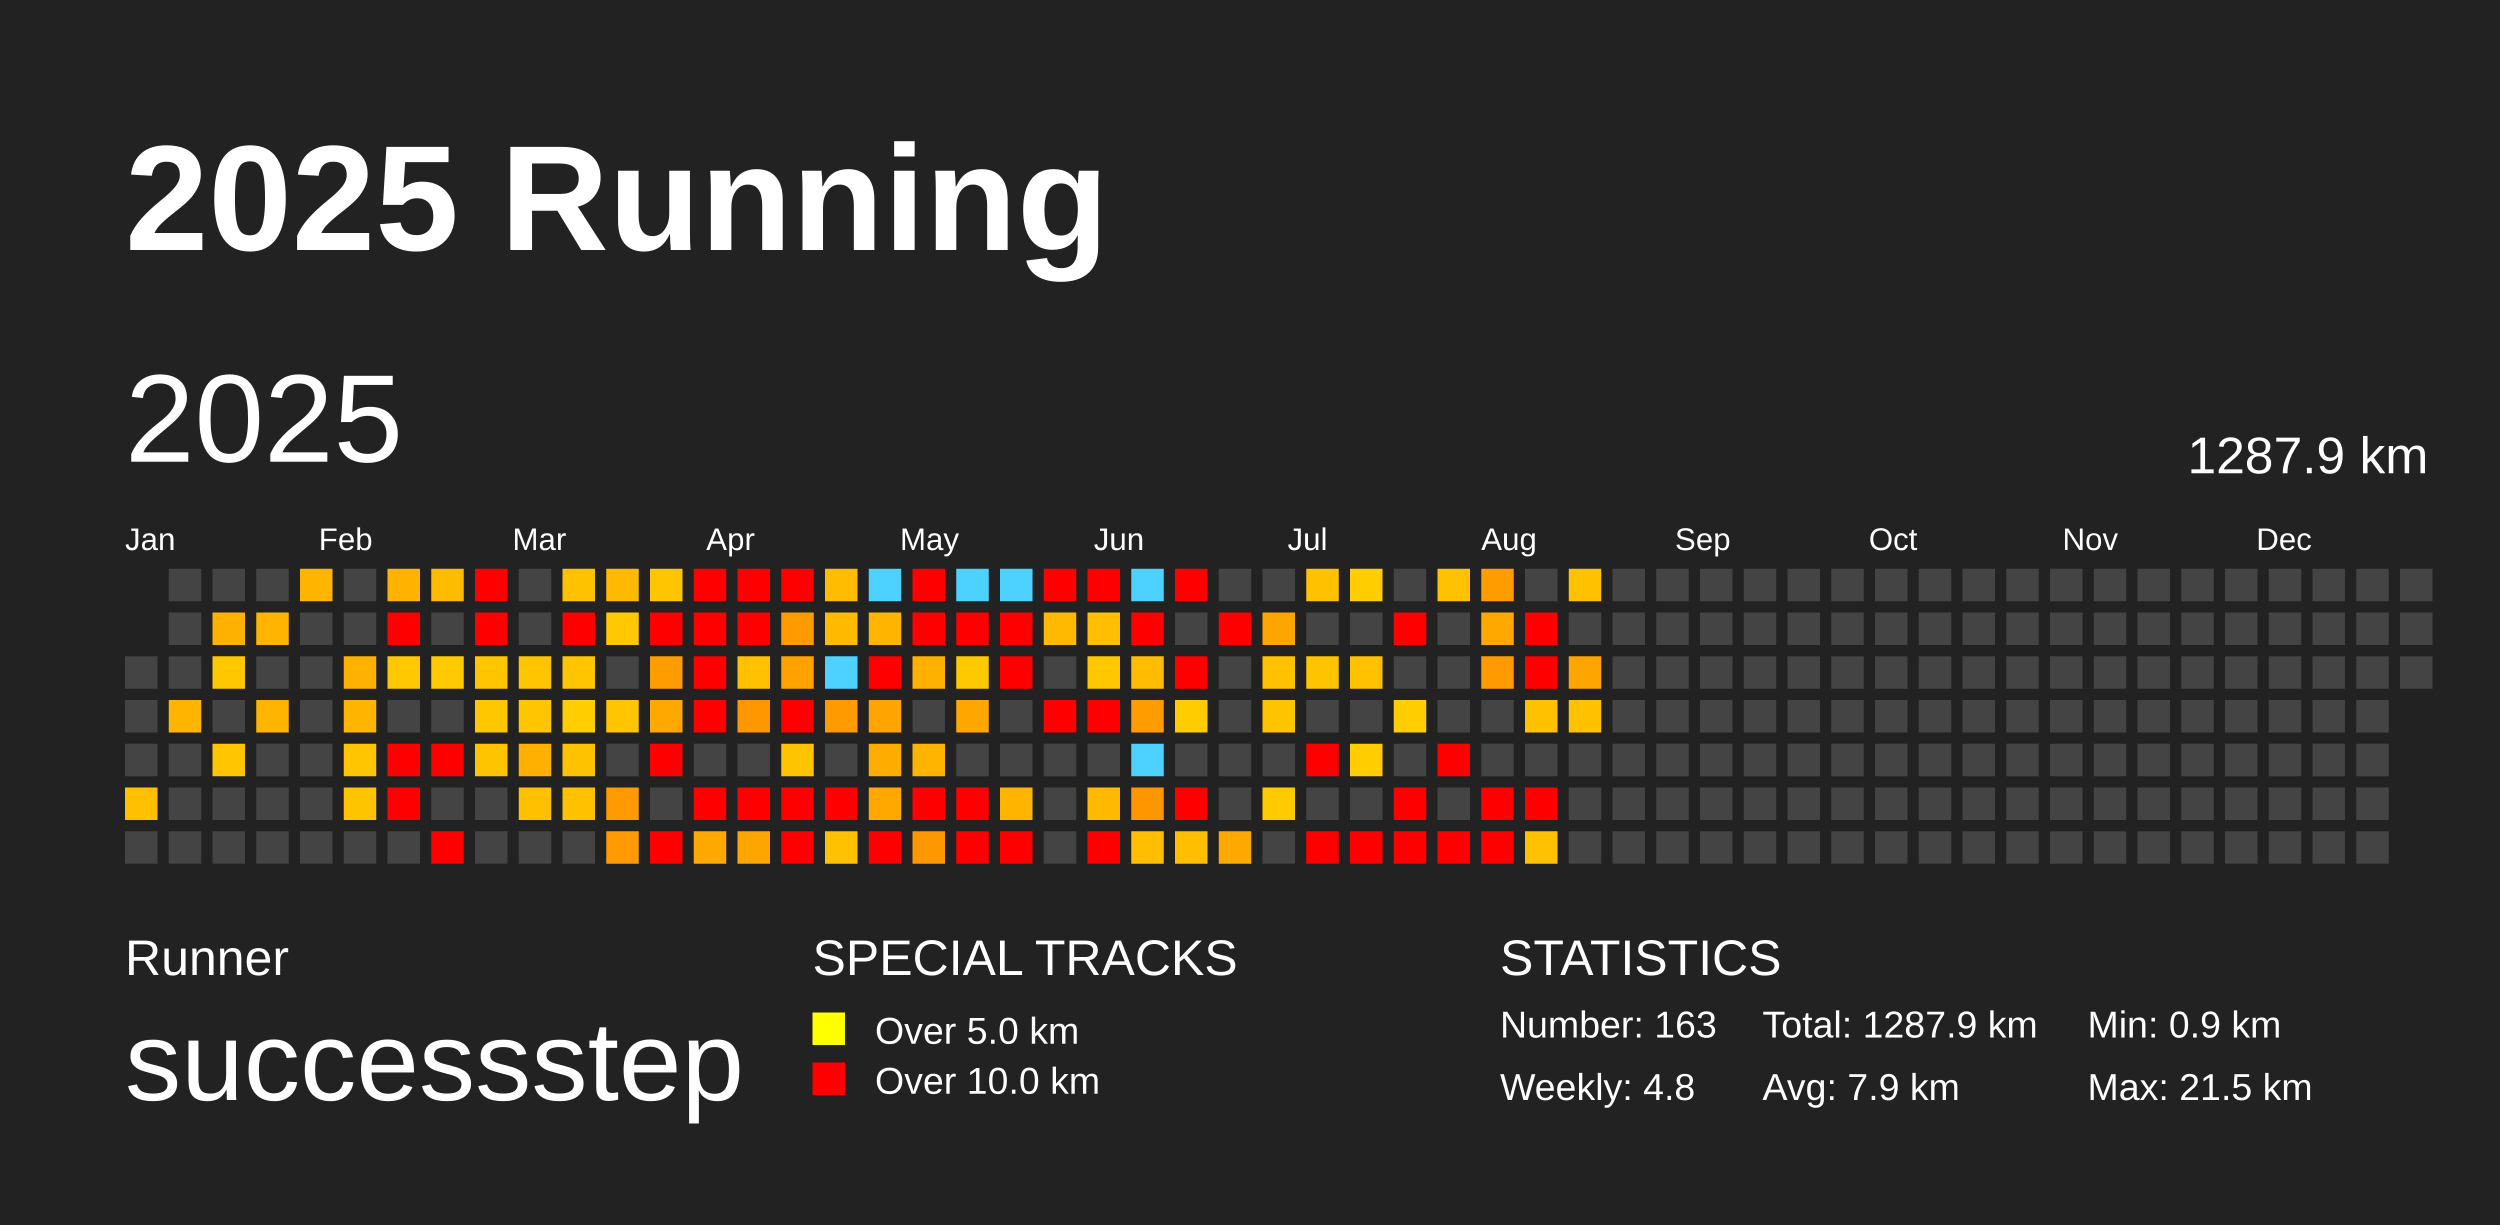
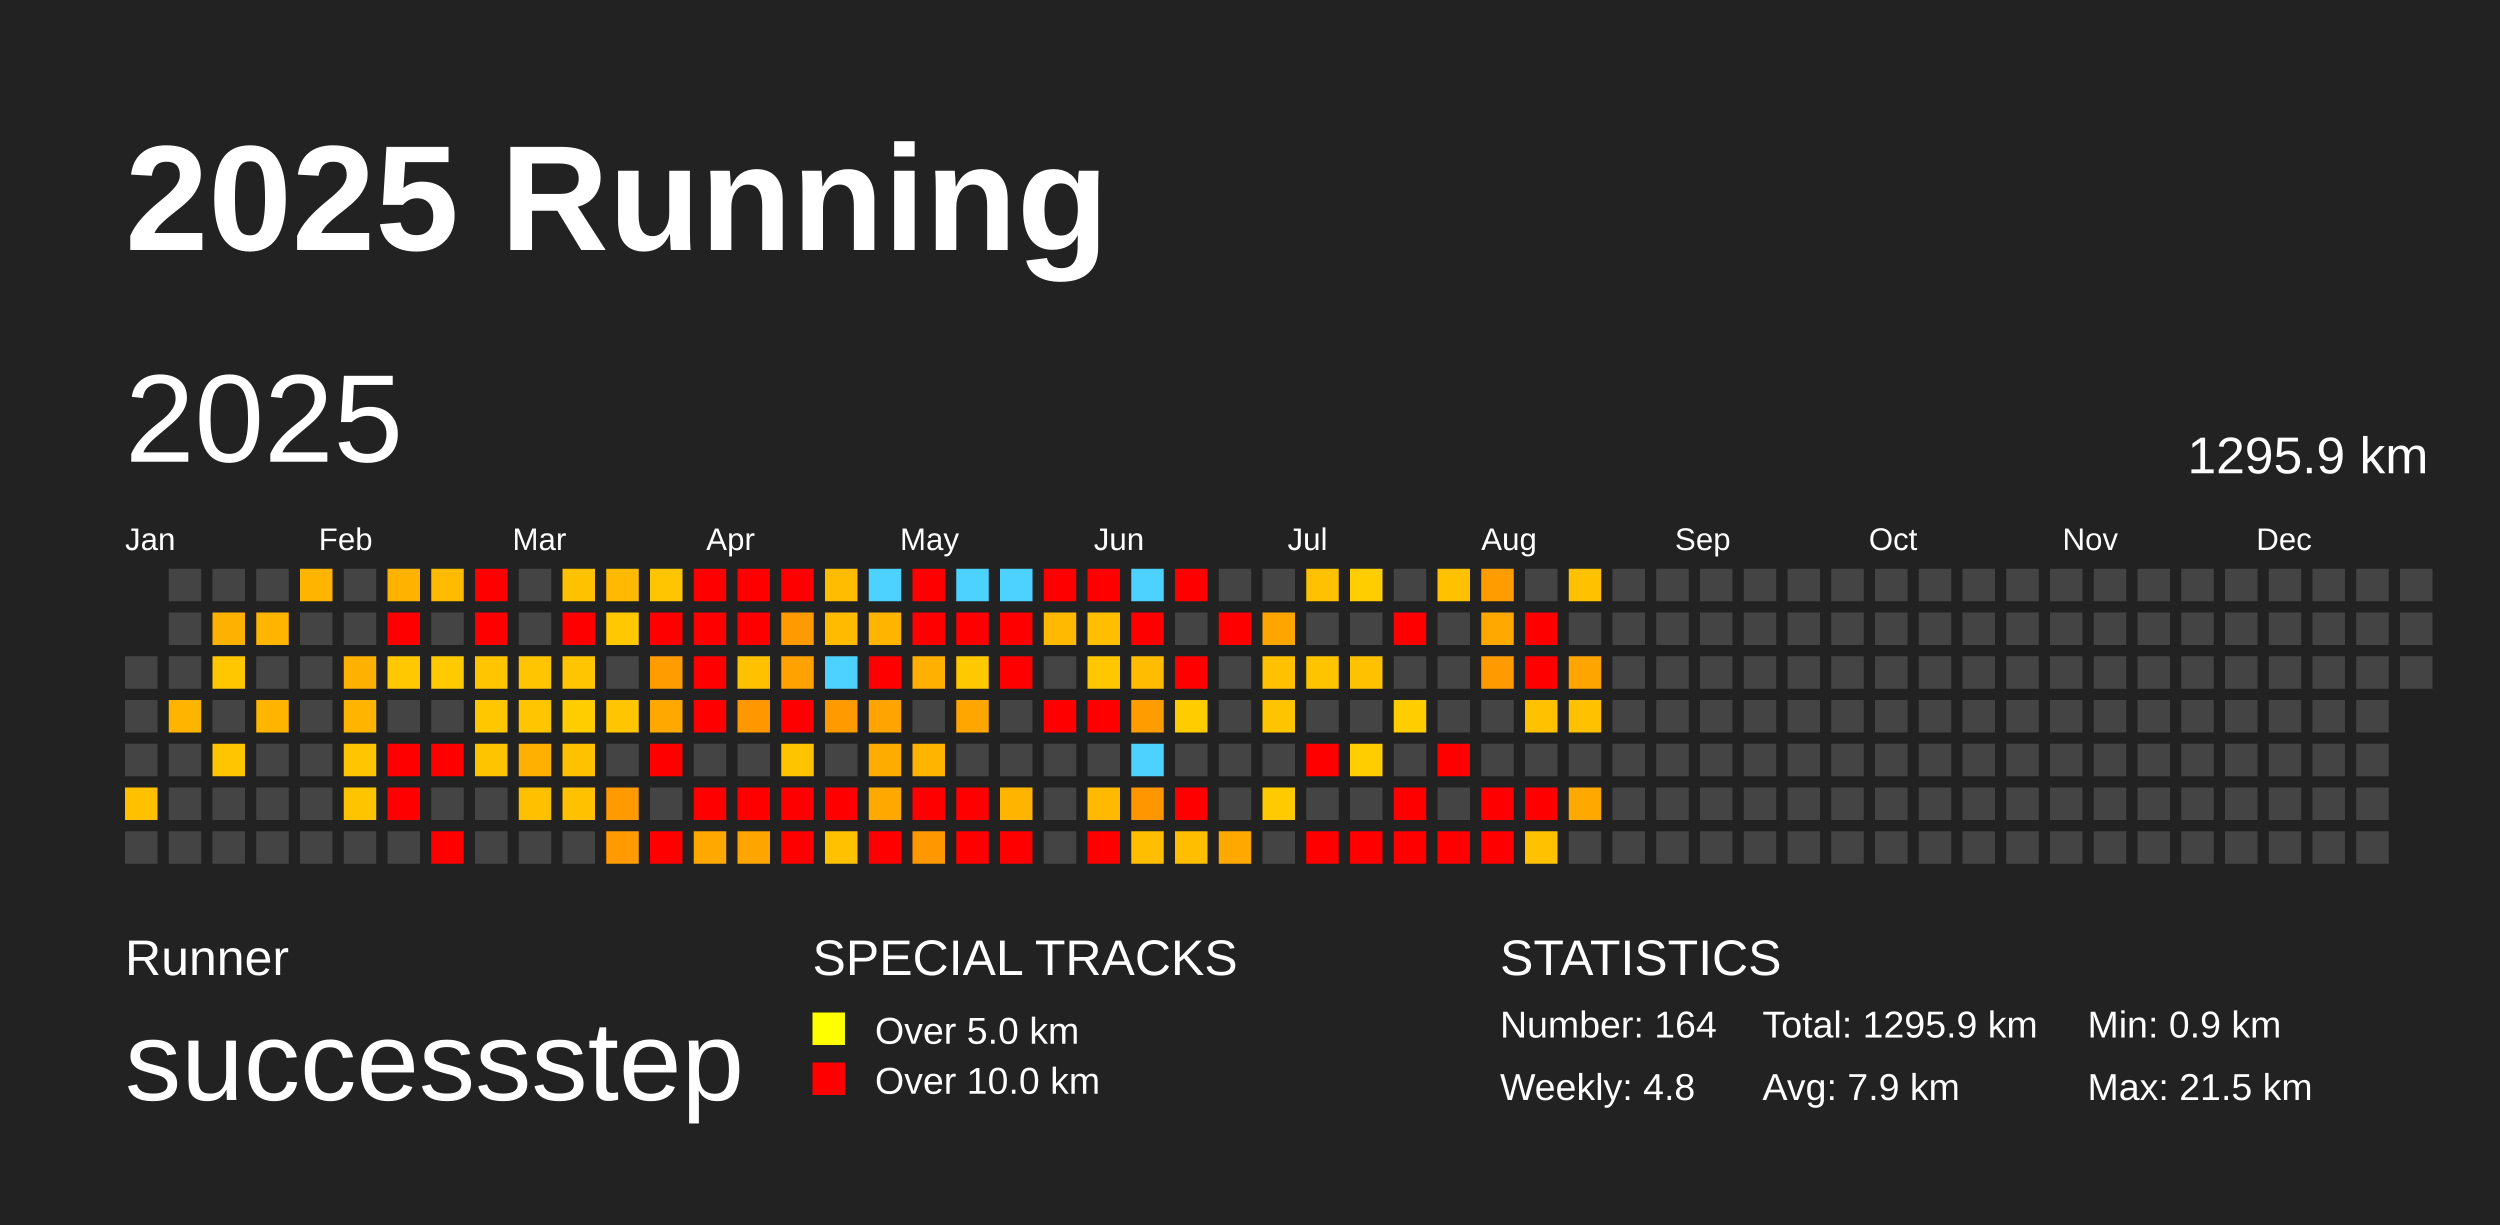
<svg xmlns="http://www.w3.org/2000/svg" baseProfile="full" height="98mm" version="1.1" viewBox="0,0,200,98" width="200mm">
  <defs />
  <rect fill="#222222" height="98" width="200" x="0" y="0" />
  <text fill="#FFFFFF" style="font-size:12px; font-family:Arial; font-weight:bold;" x="10" y="20">2025 Running</text>
  <text fill="#FFFFFF" style="font-size:4px; font-family:Arial" x="10" y="78">Runner</text>
  <text fill="#FFFFFF" style="font-size:9px; font-family:Arial" x="10" y="88">successstep</text>
  <text fill="#FFFFFF" style="font-size:4px; font-family:Arial" x="65" y="78">SPECIAL TRACKS</text>
  <rect fill="yellow" height="2.6" width="2.6" x="65" y="81" />
  <text fill="#FFFFFF" style="font-size:3px; font-family:Arial" x="70" y="83.5">Over 5.0 km</text>
  <rect fill="red" height="2.6" width="2.6" x="65" y="85" />
  <text fill="#FFFFFF" style="font-size:3px; font-family:Arial" x="70" y="87.5">Over 10.0 km</text>
  <text fill="#FFFFFF" style="font-size:4px; font-family:Arial" x="120" y="78">STATISTICS</text>
-   <text fill="#FFFFFF" style="font-size:3px; font-family:Arial" x="120" y="83">Number: 163</text>
+   <text fill="#FFFFFF" style="font-size:3px; font-family:Arial" x="120" y="83">Number: 164</text>
  <text fill="#FFFFFF" style="font-size:3px; font-family:Arial" x="120" y="88">Weekly: 4.8</text>
-   <text fill="#FFFFFF" style="font-size:3px; font-family:Arial" x="141" y="83">Total: 1287.9 km</text>
+   <text fill="#FFFFFF" style="font-size:3px; font-family:Arial" x="141" y="83">Total: 1295.9 km</text>
  <text fill="#FFFFFF" style="font-size:3px; font-family:Arial" x="141" y="88">Avg: 7.9 km</text>
  <text fill="#FFFFFF" style="font-size:3px; font-family:Arial" x="167" y="83">Min: 0.9 km</text>
  <text fill="#FFFFFF" style="font-size:3px; font-family:Arial" x="167" y="88">Max: 21.5 km</text>
  <text dominant-baseline="hanging" fill="#FFFFFF" style="font-size:10.0px; font-family:Arial;" x="10" y="30">2025</text>
-   <text dominant-baseline="hanging" fill="#FFFFFF" style="font-size:4.125px; font-family:Arial;" x="175" y="35">1287.9 km</text>
+   <text dominant-baseline="hanging" fill="#FFFFFF" style="font-size:4.125px; font-family:Arial;" x="175" y="35">1295.9 km</text>
  <text fill="#FFFFFF" style="font-size:2.5px; font-family:Arial" x="10.0" y="44">Jan</text>
  <text fill="#FFFFFF" style="font-size:2.5px; font-family:Arial" x="25.5" y="44">Feb</text>
  <text fill="#FFFFFF" style="font-size:2.5px; font-family:Arial" x="41.0" y="44">Mar</text>
  <text fill="#FFFFFF" style="font-size:2.5px; font-family:Arial" x="56.5" y="44">Apr</text>
  <text fill="#FFFFFF" style="font-size:2.5px; font-family:Arial" x="72.0" y="44">May</text>
  <text fill="#FFFFFF" style="font-size:2.5px; font-family:Arial" x="87.5" y="44">Jun</text>
  <text fill="#FFFFFF" style="font-size:2.5px; font-family:Arial" x="103.0" y="44">Jul</text>
  <text fill="#FFFFFF" style="font-size:2.5px; font-family:Arial" x="118.5" y="44">Aug</text>
  <text fill="#FFFFFF" style="font-size:2.5px; font-family:Arial" x="134.0" y="44">Sep</text>
  <text fill="#FFFFFF" style="font-size:2.5px; font-family:Arial" x="149.5" y="44">Oct</text>
  <text fill="#FFFFFF" style="font-size:2.5px; font-family:Arial" x="165.0" y="44">Nov</text>
  <text fill="#FFFFFF" style="font-size:2.5px; font-family:Arial" x="180.5" y="44">Dec</text>
  <rect fill="#444444" height="2.6" width="2.6" x="10.0" y="52.5" />
  <rect fill="#444444" height="2.6" width="2.6" x="10.0" y="56.0" />
  <rect fill="#444444" height="2.6" width="2.6" x="10.0" y="59.5" />
  <rect fill="#ffc000" height="2.6" width="2.6" x="10.0" y="63.0" />
  <rect fill="#444444" height="2.6" width="2.6" x="10.0" y="66.5" />
  <rect fill="#444444" height="2.6" width="2.6" x="13.5" y="45.5" />
  <rect fill="#444444" height="2.6" width="2.6" x="13.5" y="49.0" />
  <rect fill="#444444" height="2.6" width="2.6" x="13.5" y="52.5" />
  <rect fill="#ffb500" height="2.6" width="2.6" x="13.5" y="56.0" />
  <rect fill="#444444" height="2.6" width="2.6" x="13.5" y="59.5" />
  <rect fill="#444444" height="2.6" width="2.6" x="13.5" y="63.0" />
  <rect fill="#444444" height="2.6" width="2.6" x="13.5" y="66.5" />
  <rect fill="#444444" height="2.6" width="2.6" x="17.0" y="45.5" />
  <rect fill="#ffb100" height="2.6" width="2.6" x="17.0" y="49.0" />
  <rect fill="#ffc700" height="2.6" width="2.6" x="17.0" y="52.5" />
  <rect fill="#444444" height="2.6" width="2.6" x="17.0" y="56.0" />
  <rect fill="#ffc600" height="2.6" width="2.6" x="17.0" y="59.5" />
  <rect fill="#444444" height="2.6" width="2.6" x="17.0" y="63.0" />
  <rect fill="#444444" height="2.6" width="2.6" x="17.0" y="66.5" />
  <rect fill="#444444" height="2.6" width="2.6" x="20.5" y="45.5" />
  <rect fill="#ffb400" height="2.6" width="2.6" x="20.5" y="49.0" />
  <rect fill="#444444" height="2.6" width="2.6" x="20.5" y="52.5" />
  <rect fill="#ffb500" height="2.6" width="2.6" x="20.5" y="56.0" />
  <rect fill="#444444" height="2.6" width="2.6" x="20.5" y="59.5" />
  <rect fill="#444444" height="2.6" width="2.6" x="20.5" y="63.0" />
  <rect fill="#444444" height="2.6" width="2.6" x="20.5" y="66.5" />
  <rect fill="#ffb400" height="2.6" width="2.6" x="24.0" y="45.5" />
  <rect fill="#444444" height="2.6" width="2.6" x="24.0" y="49.0" />
  <rect fill="#444444" height="2.6" width="2.6" x="24.0" y="52.5" />
  <rect fill="#444444" height="2.6" width="2.6" x="24.0" y="56.0" />
  <rect fill="#444444" height="2.6" width="2.6" x="24.0" y="59.5" />
  <rect fill="#444444" height="2.6" width="2.6" x="24.0" y="63.0" />
  <rect fill="#444444" height="2.6" width="2.6" x="24.0" y="66.5" />
  <rect fill="#444444" height="2.6" width="2.6" x="27.5" y="45.5" />
  <rect fill="#444444" height="2.6" width="2.6" x="27.5" y="49.0" />
  <rect fill="#ffb100" height="2.6" width="2.6" x="27.5" y="52.5" />
  <rect fill="#ffb400" height="2.6" width="2.6" x="27.5" y="56.0" />
  <rect fill="#ffc500" height="2.6" width="2.6" x="27.5" y="59.5" />
  <rect fill="#ffc400" height="2.6" width="2.6" x="27.5" y="63.0" />
  <rect fill="#444444" height="2.6" width="2.6" x="27.5" y="66.5" />
  <rect fill="#ffb300" height="2.6" width="2.6" x="31.0" y="45.5" />
  <rect fill="red" height="2.6" width="2.6" x="31.0" y="49.0" />
  <rect fill="#ffc800" height="2.6" width="2.6" x="31.0" y="52.5" />
  <rect fill="#444444" height="2.6" width="2.6" x="31.0" y="56.0" />
  <rect fill="red" height="2.6" width="2.6" x="31.0" y="59.5" />
  <rect fill="red" height="2.6" width="2.6" x="31.0" y="63.0" />
  <rect fill="#444444" height="2.6" width="2.6" x="31.0" y="66.5" />
  <rect fill="#ffbb00" height="2.6" width="2.6" x="34.5" y="45.5" />
  <rect fill="#444444" height="2.6" width="2.6" x="34.5" y="49.0" />
  <rect fill="#ffcb00" height="2.6" width="2.6" x="34.5" y="52.5" />
  <rect fill="#444444" height="2.6" width="2.6" x="34.5" y="56.0" />
  <rect fill="red" height="2.6" width="2.6" x="34.5" y="59.5" />
  <rect fill="#444444" height="2.6" width="2.6" x="34.5" y="63.0" />
  <rect fill="red" height="2.6" width="2.6" x="34.5" y="66.5" />
  <rect fill="red" height="2.6" width="2.6" x="38.0" y="45.5" />
  <rect fill="red" height="2.6" width="2.6" x="38.0" y="49.0" />
  <rect fill="#ffc600" height="2.6" width="2.6" x="38.0" y="52.5" />
  <rect fill="#ffc700" height="2.6" width="2.6" x="38.0" y="56.0" />
  <rect fill="#ffc400" height="2.6" width="2.6" x="38.0" y="59.5" />
  <rect fill="#444444" height="2.6" width="2.6" x="38.0" y="63.0" />
  <rect fill="#444444" height="2.6" width="2.6" x="38.0" y="66.5" />
  <rect fill="#444444" height="2.6" width="2.6" x="41.5" y="45.5" />
  <rect fill="#444444" height="2.6" width="2.6" x="41.5" y="49.0" />
  <rect fill="#ffc500" height="2.6" width="2.6" x="41.5" y="52.5" />
  <rect fill="#ffc600" height="2.6" width="2.6" x="41.5" y="56.0" />
  <rect fill="#ffb000" height="2.6" width="2.6" x="41.5" y="59.5" />
  <rect fill="#ffc000" height="2.6" width="2.6" x="41.5" y="63.0" />
  <rect fill="#444444" height="2.6" width="2.6" x="41.5" y="66.5" />
  <rect fill="#ffc200" height="2.6" width="2.6" x="45.0" y="45.5" />
  <rect fill="red" height="2.6" width="2.6" x="45.0" y="49.0" />
  <rect fill="#ffc500" height="2.6" width="2.6" x="45.0" y="52.5" />
  <rect fill="#ffcd00" height="2.6" width="2.6" x="45.0" y="56.0" />
  <rect fill="#ffc200" height="2.6" width="2.6" x="45.0" y="59.5" />
  <rect fill="#ffc100" height="2.6" width="2.6" x="45.0" y="63.0" />
  <rect fill="#444444" height="2.6" width="2.6" x="45.0" y="66.5" />
  <rect fill="#ffba00" height="2.6" width="2.6" x="48.5" y="45.5" />
  <rect fill="#ffc800" height="2.6" width="2.6" x="48.5" y="49.0" />
  <rect fill="#444444" height="2.6" width="2.6" x="48.5" y="52.5" />
  <rect fill="#ffc500" height="2.6" width="2.6" x="48.5" y="56.0" />
  <rect fill="#444444" height="2.6" width="2.6" x="48.5" y="59.5" />
  <rect fill="#ff9a00" height="2.6" width="2.6" x="48.5" y="63.0" />
  <rect fill="#ff9b00" height="2.6" width="2.6" x="48.5" y="66.5" />
  <rect fill="#ffc500" height="2.6" width="2.6" x="52.0" y="45.5" />
  <rect fill="red" height="2.6" width="2.6" x="52.0" y="49.0" />
  <rect fill="#ff9c00" height="2.6" width="2.6" x="52.0" y="52.5" />
  <rect fill="#ffa900" height="2.6" width="2.6" x="52.0" y="56.0" />
  <rect fill="red" height="2.6" width="2.6" x="52.0" y="59.5" />
  <rect fill="#444444" height="2.6" width="2.6" x="52.0" y="63.0" />
  <rect fill="red" height="2.6" width="2.6" x="52.0" y="66.5" />
  <rect fill="red" height="2.6" width="2.6" x="55.5" y="45.5" />
  <rect fill="red" height="2.6" width="2.6" x="55.5" y="49.0" />
  <rect fill="red" height="2.6" width="2.6" x="55.5" y="52.5" />
  <rect fill="red" height="2.6" width="2.6" x="55.5" y="56.0" />
  <rect fill="#444444" height="2.6" width="2.6" x="55.5" y="59.5" />
  <rect fill="red" height="2.6" width="2.6" x="55.5" y="63.0" />
  <rect fill="#ffa800" height="2.6" width="2.6" x="55.5" y="66.5" />
  <rect fill="red" height="2.6" width="2.6" x="59.0" y="45.5" />
  <rect fill="red" height="2.6" width="2.6" x="59.0" y="49.0" />
  <rect fill="#ffc100" height="2.6" width="2.6" x="59.0" y="52.5" />
  <rect fill="#ff9700" height="2.6" width="2.6" x="59.0" y="56.0" />
  <rect fill="#444444" height="2.6" width="2.6" x="59.0" y="59.5" />
  <rect fill="red" height="2.6" width="2.6" x="59.0" y="63.0" />
  <rect fill="#ffa500" height="2.6" width="2.6" x="59.0" y="66.5" />
  <rect fill="red" height="2.6" width="2.6" x="62.5" y="45.5" />
  <rect fill="#ff9b00" height="2.6" width="2.6" x="62.5" y="49.0" />
  <rect fill="#ffa200" height="2.6" width="2.6" x="62.5" y="52.5" />
  <rect fill="red" height="2.6" width="2.6" x="62.5" y="56.0" />
  <rect fill="#ffc400" height="2.6" width="2.6" x="62.5" y="59.5" />
  <rect fill="red" height="2.6" width="2.6" x="62.5" y="63.0" />
  <rect fill="red" height="2.6" width="2.6" x="62.5" y="66.5" />
  <rect fill="#ffbc00" height="2.6" width="2.6" x="66.0" y="45.5" />
  <rect fill="#ffbb00" height="2.6" width="2.6" x="66.0" y="49.0" />
  <rect fill="#4dd2ff" height="2.6" width="2.6" x="66.0" y="52.5" />
  <rect fill="#ff9a00" height="2.6" width="2.6" x="66.0" y="56.0" />
  <rect fill="#444444" height="2.6" width="2.6" x="66.0" y="59.5" />
  <rect fill="red" height="2.6" width="2.6" x="66.0" y="63.0" />
  <rect fill="#ffc100" height="2.6" width="2.6" x="66.0" y="66.5" />
  <rect fill="#4dd2ff" height="2.6" width="2.6" x="69.5" y="45.5" />
  <rect fill="#ffb500" height="2.6" width="2.6" x="69.5" y="49.0" />
  <rect fill="red" height="2.6" width="2.6" x="69.5" y="52.5" />
  <rect fill="#ffa400" height="2.6" width="2.6" x="69.5" y="56.0" />
  <rect fill="#ffac00" height="2.6" width="2.6" x="69.5" y="59.5" />
  <rect fill="#ffa900" height="2.6" width="2.6" x="69.5" y="63.0" />
  <rect fill="red" height="2.6" width="2.6" x="69.5" y="66.5" />
  <rect fill="red" height="2.6" width="2.6" x="73.0" y="45.5" />
  <rect fill="red" height="2.6" width="2.6" x="73.0" y="49.0" />
  <rect fill="#ffb000" height="2.6" width="2.6" x="73.0" y="52.5" />
  <rect fill="#444444" height="2.6" width="2.6" x="73.0" y="56.0" />
  <rect fill="#ffb400" height="2.6" width="2.6" x="73.0" y="59.5" />
  <rect fill="red" height="2.6" width="2.6" x="73.0" y="63.0" />
  <rect fill="#ff9800" height="2.6" width="2.6" x="73.0" y="66.5" />
  <rect fill="#4dd2ff" height="2.6" width="2.6" x="76.5" y="45.5" />
  <rect fill="red" height="2.6" width="2.6" x="76.5" y="49.0" />
  <rect fill="#ffc900" height="2.6" width="2.6" x="76.5" y="52.5" />
  <rect fill="#ffa700" height="2.6" width="2.6" x="76.5" y="56.0" />
  <rect fill="#444444" height="2.6" width="2.6" x="76.5" y="59.5" />
  <rect fill="red" height="2.6" width="2.6" x="76.5" y="63.0" />
  <rect fill="red" height="2.6" width="2.6" x="76.5" y="66.5" />
  <rect fill="#4dd2ff" height="2.6" width="2.6" x="80.0" y="45.5" />
  <rect fill="red" height="2.6" width="2.6" x="80.0" y="49.0" />
  <rect fill="red" height="2.6" width="2.6" x="80.0" y="52.5" />
  <rect fill="#444444" height="2.6" width="2.6" x="80.0" y="56.0" />
  <rect fill="#444444" height="2.6" width="2.6" x="80.0" y="59.5" />
  <rect fill="#ffb500" height="2.6" width="2.6" x="80.0" y="63.0" />
  <rect fill="red" height="2.6" width="2.6" x="80.0" y="66.5" />
  <rect fill="red" height="2.6" width="2.6" x="83.5" y="45.5" />
  <rect fill="#ffb900" height="2.6" width="2.6" x="83.5" y="49.0" />
  <rect fill="#444444" height="2.6" width="2.6" x="83.5" y="52.5" />
  <rect fill="red" height="2.6" width="2.6" x="83.5" y="56.0" />
  <rect fill="#444444" height="2.6" width="2.6" x="83.5" y="59.5" />
  <rect fill="#444444" height="2.6" width="2.6" x="83.5" y="63.0" />
  <rect fill="#444444" height="2.6" width="2.6" x="83.5" y="66.5" />
  <rect fill="red" height="2.6" width="2.6" x="87.0" y="45.5" />
  <rect fill="#ffbf00" height="2.6" width="2.6" x="87.0" y="49.0" />
  <rect fill="#ffc700" height="2.6" width="2.6" x="87.0" y="52.5" />
  <rect fill="red" height="2.6" width="2.6" x="87.0" y="56.0" />
  <rect fill="#444444" height="2.6" width="2.6" x="87.0" y="59.5" />
  <rect fill="#ffb900" height="2.6" width="2.6" x="87.0" y="63.0" />
  <rect fill="red" height="2.6" width="2.6" x="87.0" y="66.5" />
  <rect fill="#4dd2ff" height="2.6" width="2.6" x="90.5" y="45.5" />
  <rect fill="red" height="2.6" width="2.6" x="90.5" y="49.0" />
  <rect fill="#ffbc00" height="2.6" width="2.6" x="90.5" y="52.5" />
  <rect fill="#ff9d00" height="2.6" width="2.6" x="90.5" y="56.0" />
  <rect fill="#4dd2ff" height="2.6" width="2.6" x="90.5" y="59.5" />
  <rect fill="#ff9600" height="2.6" width="2.6" x="90.5" y="63.0" />
  <rect fill="#ffbf00" height="2.6" width="2.6" x="90.5" y="66.5" />
  <rect fill="red" height="2.6" width="2.6" x="94.0" y="45.5" />
  <rect fill="#444444" height="2.6" width="2.6" x="94.0" y="49.0" />
  <rect fill="red" height="2.6" width="2.6" x="94.0" y="52.5" />
  <rect fill="#ffcc00" height="2.6" width="2.6" x="94.0" y="56.0" />
  <rect fill="#444444" height="2.6" width="2.6" x="94.0" y="59.5" />
  <rect fill="red" height="2.6" width="2.6" x="94.0" y="63.0" />
  <rect fill="#ffbe00" height="2.6" width="2.6" x="94.0" y="66.5" />
  <rect fill="#444444" height="2.6" width="2.6" x="97.5" y="45.5" />
  <rect fill="red" height="2.6" width="2.6" x="97.5" y="49.0" />
  <rect fill="#444444" height="2.6" width="2.6" x="97.5" y="52.5" />
  <rect fill="#444444" height="2.6" width="2.6" x="97.5" y="56.0" />
  <rect fill="#444444" height="2.6" width="2.6" x="97.5" y="59.5" />
  <rect fill="#444444" height="2.6" width="2.6" x="97.5" y="63.0" />
  <rect fill="#ffa900" height="2.6" width="2.6" x="97.5" y="66.5" />
  <rect fill="#444444" height="2.6" width="2.6" x="101.0" y="45.5" />
  <rect fill="#ffa500" height="2.6" width="2.6" x="101.0" y="49.0" />
  <rect fill="#ffc100" height="2.6" width="2.6" x="101.0" y="52.5" />
  <rect fill="#ffc400" height="2.6" width="2.6" x="101.0" y="56.0" />
  <rect fill="#444444" height="2.6" width="2.6" x="101.0" y="59.5" />
  <rect fill="#ffcb00" height="2.6" width="2.6" x="101.0" y="63.0" />
  <rect fill="#444444" height="2.6" width="2.6" x="101.0" y="66.5" />
  <rect fill="#ffc100" height="2.6" width="2.6" x="104.5" y="45.5" />
  <rect fill="#444444" height="2.6" width="2.6" x="104.5" y="49.0" />
  <rect fill="#ffc400" height="2.6" width="2.6" x="104.5" y="52.5" />
  <rect fill="#444444" height="2.6" width="2.6" x="104.5" y="56.0" />
  <rect fill="red" height="2.6" width="2.6" x="104.5" y="59.5" />
  <rect fill="#444444" height="2.6" width="2.6" x="104.5" y="63.0" />
  <rect fill="red" height="2.6" width="2.6" x="104.5" y="66.5" />
  <rect fill="#ffcd00" height="2.6" width="2.6" x="108.0" y="45.5" />
  <rect fill="#444444" height="2.6" width="2.6" x="108.0" y="49.0" />
  <rect fill="#ffc100" height="2.6" width="2.6" x="108.0" y="52.5" />
  <rect fill="#444444" height="2.6" width="2.6" x="108.0" y="56.0" />
  <rect fill="#ffcd00" height="2.6" width="2.6" x="108.0" y="59.5" />
  <rect fill="#444444" height="2.6" width="2.6" x="108.0" y="63.0" />
  <rect fill="red" height="2.6" width="2.6" x="108.0" y="66.5" />
  <rect fill="#444444" height="2.6" width="2.6" x="111.5" y="45.5" />
  <rect fill="red" height="2.6" width="2.6" x="111.5" y="49.0" />
  <rect fill="#444444" height="2.6" width="2.6" x="111.5" y="52.5" />
  <rect fill="#ffcd00" height="2.6" width="2.6" x="111.5" y="56.0" />
  <rect fill="#444444" height="2.6" width="2.6" x="111.5" y="59.5" />
  <rect fill="red" height="2.6" width="2.6" x="111.5" y="63.0" />
  <rect fill="red" height="2.6" width="2.6" x="111.5" y="66.5" />
  <rect fill="#ffc100" height="2.6" width="2.6" x="115.0" y="45.5" />
  <rect fill="#444444" height="2.6" width="2.6" x="115.0" y="49.0" />
  <rect fill="#444444" height="2.6" width="2.6" x="115.0" y="52.5" />
  <rect fill="#444444" height="2.6" width="2.6" x="115.0" y="56.0" />
  <rect fill="red" height="2.6" width="2.6" x="115.0" y="59.5" />
  <rect fill="#444444" height="2.6" width="2.6" x="115.0" y="63.0" />
  <rect fill="red" height="2.6" width="2.6" x="115.0" y="66.5" />
  <rect fill="#ff9d00" height="2.6" width="2.6" x="118.5" y="45.5" />
  <rect fill="#ffa900" height="2.6" width="2.6" x="118.5" y="49.0" />
  <rect fill="#ff9b00" height="2.6" width="2.6" x="118.5" y="52.5" />
  <rect fill="#444444" height="2.6" width="2.6" x="118.5" y="56.0" />
  <rect fill="#444444" height="2.6" width="2.6" x="118.5" y="59.5" />
  <rect fill="red" height="2.6" width="2.6" x="118.5" y="63.0" />
  <rect fill="red" height="2.6" width="2.6" x="118.5" y="66.5" />
  <rect fill="#444444" height="2.6" width="2.6" x="122.0" y="45.5" />
  <rect fill="red" height="2.6" width="2.6" x="122.0" y="49.0" />
  <rect fill="red" height="2.6" width="2.6" x="122.0" y="52.5" />
  <rect fill="#ffc100" height="2.6" width="2.6" x="122.0" y="56.0" />
  <rect fill="#444444" height="2.6" width="2.6" x="122.0" y="59.5" />
  <rect fill="red" height="2.6" width="2.6" x="122.0" y="63.0" />
  <rect fill="#ffc100" height="2.6" width="2.6" x="122.0" y="66.5" />
  <rect fill="#ffc100" height="2.6" width="2.6" x="125.5" y="45.5" />
  <rect fill="#444444" height="2.6" width="2.6" x="125.5" y="49.0" />
  <rect fill="#ffa500" height="2.6" width="2.6" x="125.5" y="52.5" />
  <rect fill="#ffc100" height="2.6" width="2.6" x="125.5" y="56.0" />
  <rect fill="#444444" height="2.6" width="2.6" x="125.5" y="59.5" />
-   <rect fill="#444444" height="2.6" width="2.6" x="125.5" y="63.0" />
+   <rect fill="#ffa900" height="2.6" width="2.6" x="125.5" y="63.0" />
  <rect fill="#444444" height="2.6" width="2.6" x="125.5" y="66.5" />
  <rect fill="#444444" height="2.6" width="2.6" x="129.0" y="45.5" />
  <rect fill="#444444" height="2.6" width="2.6" x="129.0" y="49.0" />
  <rect fill="#444444" height="2.6" width="2.6" x="129.0" y="52.5" />
  <rect fill="#444444" height="2.6" width="2.6" x="129.0" y="56.0" />
  <rect fill="#444444" height="2.6" width="2.6" x="129.0" y="59.5" />
  <rect fill="#444444" height="2.6" width="2.6" x="129.0" y="63.0" />
  <rect fill="#444444" height="2.6" width="2.6" x="129.0" y="66.5" />
  <rect fill="#444444" height="2.6" width="2.6" x="132.5" y="45.5" />
  <rect fill="#444444" height="2.6" width="2.6" x="132.5" y="49.0" />
  <rect fill="#444444" height="2.6" width="2.6" x="132.5" y="52.5" />
  <rect fill="#444444" height="2.6" width="2.6" x="132.5" y="56.0" />
  <rect fill="#444444" height="2.6" width="2.6" x="132.5" y="59.5" />
  <rect fill="#444444" height="2.6" width="2.6" x="132.5" y="63.0" />
  <rect fill="#444444" height="2.6" width="2.6" x="132.5" y="66.5" />
  <rect fill="#444444" height="2.6" width="2.6" x="136.0" y="45.5" />
  <rect fill="#444444" height="2.6" width="2.6" x="136.0" y="49.0" />
  <rect fill="#444444" height="2.6" width="2.6" x="136.0" y="52.5" />
  <rect fill="#444444" height="2.6" width="2.6" x="136.0" y="56.0" />
  <rect fill="#444444" height="2.6" width="2.6" x="136.0" y="59.5" />
  <rect fill="#444444" height="2.6" width="2.6" x="136.0" y="63.0" />
  <rect fill="#444444" height="2.6" width="2.6" x="136.0" y="66.5" />
  <rect fill="#444444" height="2.6" width="2.6" x="139.5" y="45.5" />
  <rect fill="#444444" height="2.6" width="2.6" x="139.5" y="49.0" />
  <rect fill="#444444" height="2.6" width="2.6" x="139.5" y="52.5" />
  <rect fill="#444444" height="2.6" width="2.6" x="139.5" y="56.0" />
  <rect fill="#444444" height="2.6" width="2.6" x="139.5" y="59.5" />
  <rect fill="#444444" height="2.6" width="2.6" x="139.5" y="63.0" />
  <rect fill="#444444" height="2.6" width="2.6" x="139.5" y="66.5" />
  <rect fill="#444444" height="2.6" width="2.6" x="143.0" y="45.5" />
  <rect fill="#444444" height="2.6" width="2.6" x="143.0" y="49.0" />
  <rect fill="#444444" height="2.6" width="2.6" x="143.0" y="52.5" />
  <rect fill="#444444" height="2.6" width="2.6" x="143.0" y="56.0" />
  <rect fill="#444444" height="2.6" width="2.6" x="143.0" y="59.5" />
  <rect fill="#444444" height="2.6" width="2.6" x="143.0" y="63.0" />
  <rect fill="#444444" height="2.6" width="2.6" x="143.0" y="66.5" />
  <rect fill="#444444" height="2.6" width="2.6" x="146.5" y="45.5" />
  <rect fill="#444444" height="2.6" width="2.6" x="146.5" y="49.0" />
  <rect fill="#444444" height="2.6" width="2.6" x="146.5" y="52.5" />
  <rect fill="#444444" height="2.6" width="2.6" x="146.5" y="56.0" />
  <rect fill="#444444" height="2.6" width="2.6" x="146.5" y="59.5" />
  <rect fill="#444444" height="2.6" width="2.6" x="146.5" y="63.0" />
  <rect fill="#444444" height="2.6" width="2.6" x="146.5" y="66.5" />
  <rect fill="#444444" height="2.6" width="2.6" x="150.0" y="45.5" />
  <rect fill="#444444" height="2.6" width="2.6" x="150.0" y="49.0" />
  <rect fill="#444444" height="2.6" width="2.6" x="150.0" y="52.5" />
  <rect fill="#444444" height="2.6" width="2.6" x="150.0" y="56.0" />
  <rect fill="#444444" height="2.6" width="2.6" x="150.0" y="59.5" />
  <rect fill="#444444" height="2.6" width="2.6" x="150.0" y="63.0" />
  <rect fill="#444444" height="2.6" width="2.6" x="150.0" y="66.5" />
  <rect fill="#444444" height="2.6" width="2.6" x="153.5" y="45.5" />
  <rect fill="#444444" height="2.6" width="2.6" x="153.5" y="49.0" />
  <rect fill="#444444" height="2.6" width="2.6" x="153.5" y="52.5" />
  <rect fill="#444444" height="2.6" width="2.6" x="153.5" y="56.0" />
  <rect fill="#444444" height="2.6" width="2.6" x="153.5" y="59.5" />
  <rect fill="#444444" height="2.6" width="2.6" x="153.5" y="63.0" />
  <rect fill="#444444" height="2.6" width="2.6" x="153.5" y="66.5" />
  <rect fill="#444444" height="2.6" width="2.6" x="157.0" y="45.5" />
  <rect fill="#444444" height="2.6" width="2.6" x="157.0" y="49.0" />
  <rect fill="#444444" height="2.6" width="2.6" x="157.0" y="52.5" />
  <rect fill="#444444" height="2.6" width="2.6" x="157.0" y="56.0" />
  <rect fill="#444444" height="2.6" width="2.6" x="157.0" y="59.5" />
  <rect fill="#444444" height="2.6" width="2.6" x="157.0" y="63.0" />
  <rect fill="#444444" height="2.6" width="2.6" x="157.0" y="66.5" />
  <rect fill="#444444" height="2.6" width="2.6" x="160.5" y="45.5" />
  <rect fill="#444444" height="2.6" width="2.6" x="160.5" y="49.0" />
  <rect fill="#444444" height="2.6" width="2.6" x="160.5" y="52.5" />
  <rect fill="#444444" height="2.6" width="2.6" x="160.5" y="56.0" />
  <rect fill="#444444" height="2.6" width="2.6" x="160.5" y="59.5" />
  <rect fill="#444444" height="2.6" width="2.6" x="160.5" y="63.0" />
  <rect fill="#444444" height="2.6" width="2.6" x="160.5" y="66.5" />
  <rect fill="#444444" height="2.6" width="2.6" x="164.0" y="45.5" />
  <rect fill="#444444" height="2.6" width="2.6" x="164.0" y="49.0" />
  <rect fill="#444444" height="2.6" width="2.6" x="164.0" y="52.5" />
  <rect fill="#444444" height="2.6" width="2.6" x="164.0" y="56.0" />
  <rect fill="#444444" height="2.6" width="2.6" x="164.0" y="59.5" />
  <rect fill="#444444" height="2.6" width="2.6" x="164.0" y="63.0" />
  <rect fill="#444444" height="2.6" width="2.6" x="164.0" y="66.5" />
  <rect fill="#444444" height="2.6" width="2.6" x="167.5" y="45.5" />
  <rect fill="#444444" height="2.6" width="2.6" x="167.5" y="49.0" />
  <rect fill="#444444" height="2.6" width="2.6" x="167.5" y="52.5" />
  <rect fill="#444444" height="2.6" width="2.6" x="167.5" y="56.0" />
  <rect fill="#444444" height="2.6" width="2.6" x="167.5" y="59.5" />
  <rect fill="#444444" height="2.6" width="2.6" x="167.5" y="63.0" />
  <rect fill="#444444" height="2.6" width="2.6" x="167.5" y="66.5" />
  <rect fill="#444444" height="2.6" width="2.6" x="171.0" y="45.5" />
  <rect fill="#444444" height="2.6" width="2.6" x="171.0" y="49.0" />
  <rect fill="#444444" height="2.6" width="2.6" x="171.0" y="52.5" />
  <rect fill="#444444" height="2.6" width="2.6" x="171.0" y="56.0" />
  <rect fill="#444444" height="2.6" width="2.6" x="171.0" y="59.5" />
  <rect fill="#444444" height="2.6" width="2.6" x="171.0" y="63.0" />
  <rect fill="#444444" height="2.6" width="2.6" x="171.0" y="66.5" />
  <rect fill="#444444" height="2.6" width="2.6" x="174.5" y="45.5" />
  <rect fill="#444444" height="2.6" width="2.6" x="174.5" y="49.0" />
  <rect fill="#444444" height="2.6" width="2.6" x="174.5" y="52.5" />
  <rect fill="#444444" height="2.6" width="2.6" x="174.5" y="56.0" />
  <rect fill="#444444" height="2.6" width="2.6" x="174.5" y="59.5" />
  <rect fill="#444444" height="2.6" width="2.6" x="174.5" y="63.0" />
  <rect fill="#444444" height="2.6" width="2.6" x="174.5" y="66.5" />
  <rect fill="#444444" height="2.6" width="2.6" x="178.0" y="45.5" />
  <rect fill="#444444" height="2.6" width="2.6" x="178.0" y="49.0" />
  <rect fill="#444444" height="2.6" width="2.6" x="178.0" y="52.5" />
  <rect fill="#444444" height="2.6" width="2.6" x="178.0" y="56.0" />
  <rect fill="#444444" height="2.6" width="2.6" x="178.0" y="59.5" />
  <rect fill="#444444" height="2.6" width="2.6" x="178.0" y="63.0" />
  <rect fill="#444444" height="2.6" width="2.6" x="178.0" y="66.5" />
  <rect fill="#444444" height="2.6" width="2.6" x="181.5" y="45.5" />
  <rect fill="#444444" height="2.6" width="2.6" x="181.5" y="49.0" />
  <rect fill="#444444" height="2.6" width="2.6" x="181.5" y="52.5" />
  <rect fill="#444444" height="2.6" width="2.6" x="181.5" y="56.0" />
  <rect fill="#444444" height="2.6" width="2.6" x="181.5" y="59.5" />
  <rect fill="#444444" height="2.6" width="2.6" x="181.5" y="63.0" />
  <rect fill="#444444" height="2.6" width="2.6" x="181.5" y="66.5" />
  <rect fill="#444444" height="2.6" width="2.6" x="185.0" y="45.5" />
  <rect fill="#444444" height="2.6" width="2.6" x="185.0" y="49.0" />
  <rect fill="#444444" height="2.6" width="2.6" x="185.0" y="52.5" />
  <rect fill="#444444" height="2.6" width="2.6" x="185.0" y="56.0" />
  <rect fill="#444444" height="2.6" width="2.6" x="185.0" y="59.5" />
  <rect fill="#444444" height="2.6" width="2.6" x="185.0" y="63.0" />
  <rect fill="#444444" height="2.6" width="2.6" x="185.0" y="66.5" />
  <rect fill="#444444" height="2.6" width="2.6" x="188.5" y="45.5" />
  <rect fill="#444444" height="2.6" width="2.6" x="188.5" y="49.0" />
  <rect fill="#444444" height="2.6" width="2.6" x="188.5" y="52.5" />
  <rect fill="#444444" height="2.6" width="2.6" x="188.5" y="56.0" />
  <rect fill="#444444" height="2.6" width="2.6" x="188.5" y="59.5" />
  <rect fill="#444444" height="2.6" width="2.6" x="188.5" y="63.0" />
  <rect fill="#444444" height="2.6" width="2.6" x="188.5" y="66.5" />
  <rect fill="#444444" height="2.6" width="2.6" x="192.0" y="45.5" />
  <rect fill="#444444" height="2.6" width="2.6" x="192.0" y="49.0" />
  <rect fill="#444444" height="2.6" width="2.6" x="192.0" y="52.5" />
</svg>
